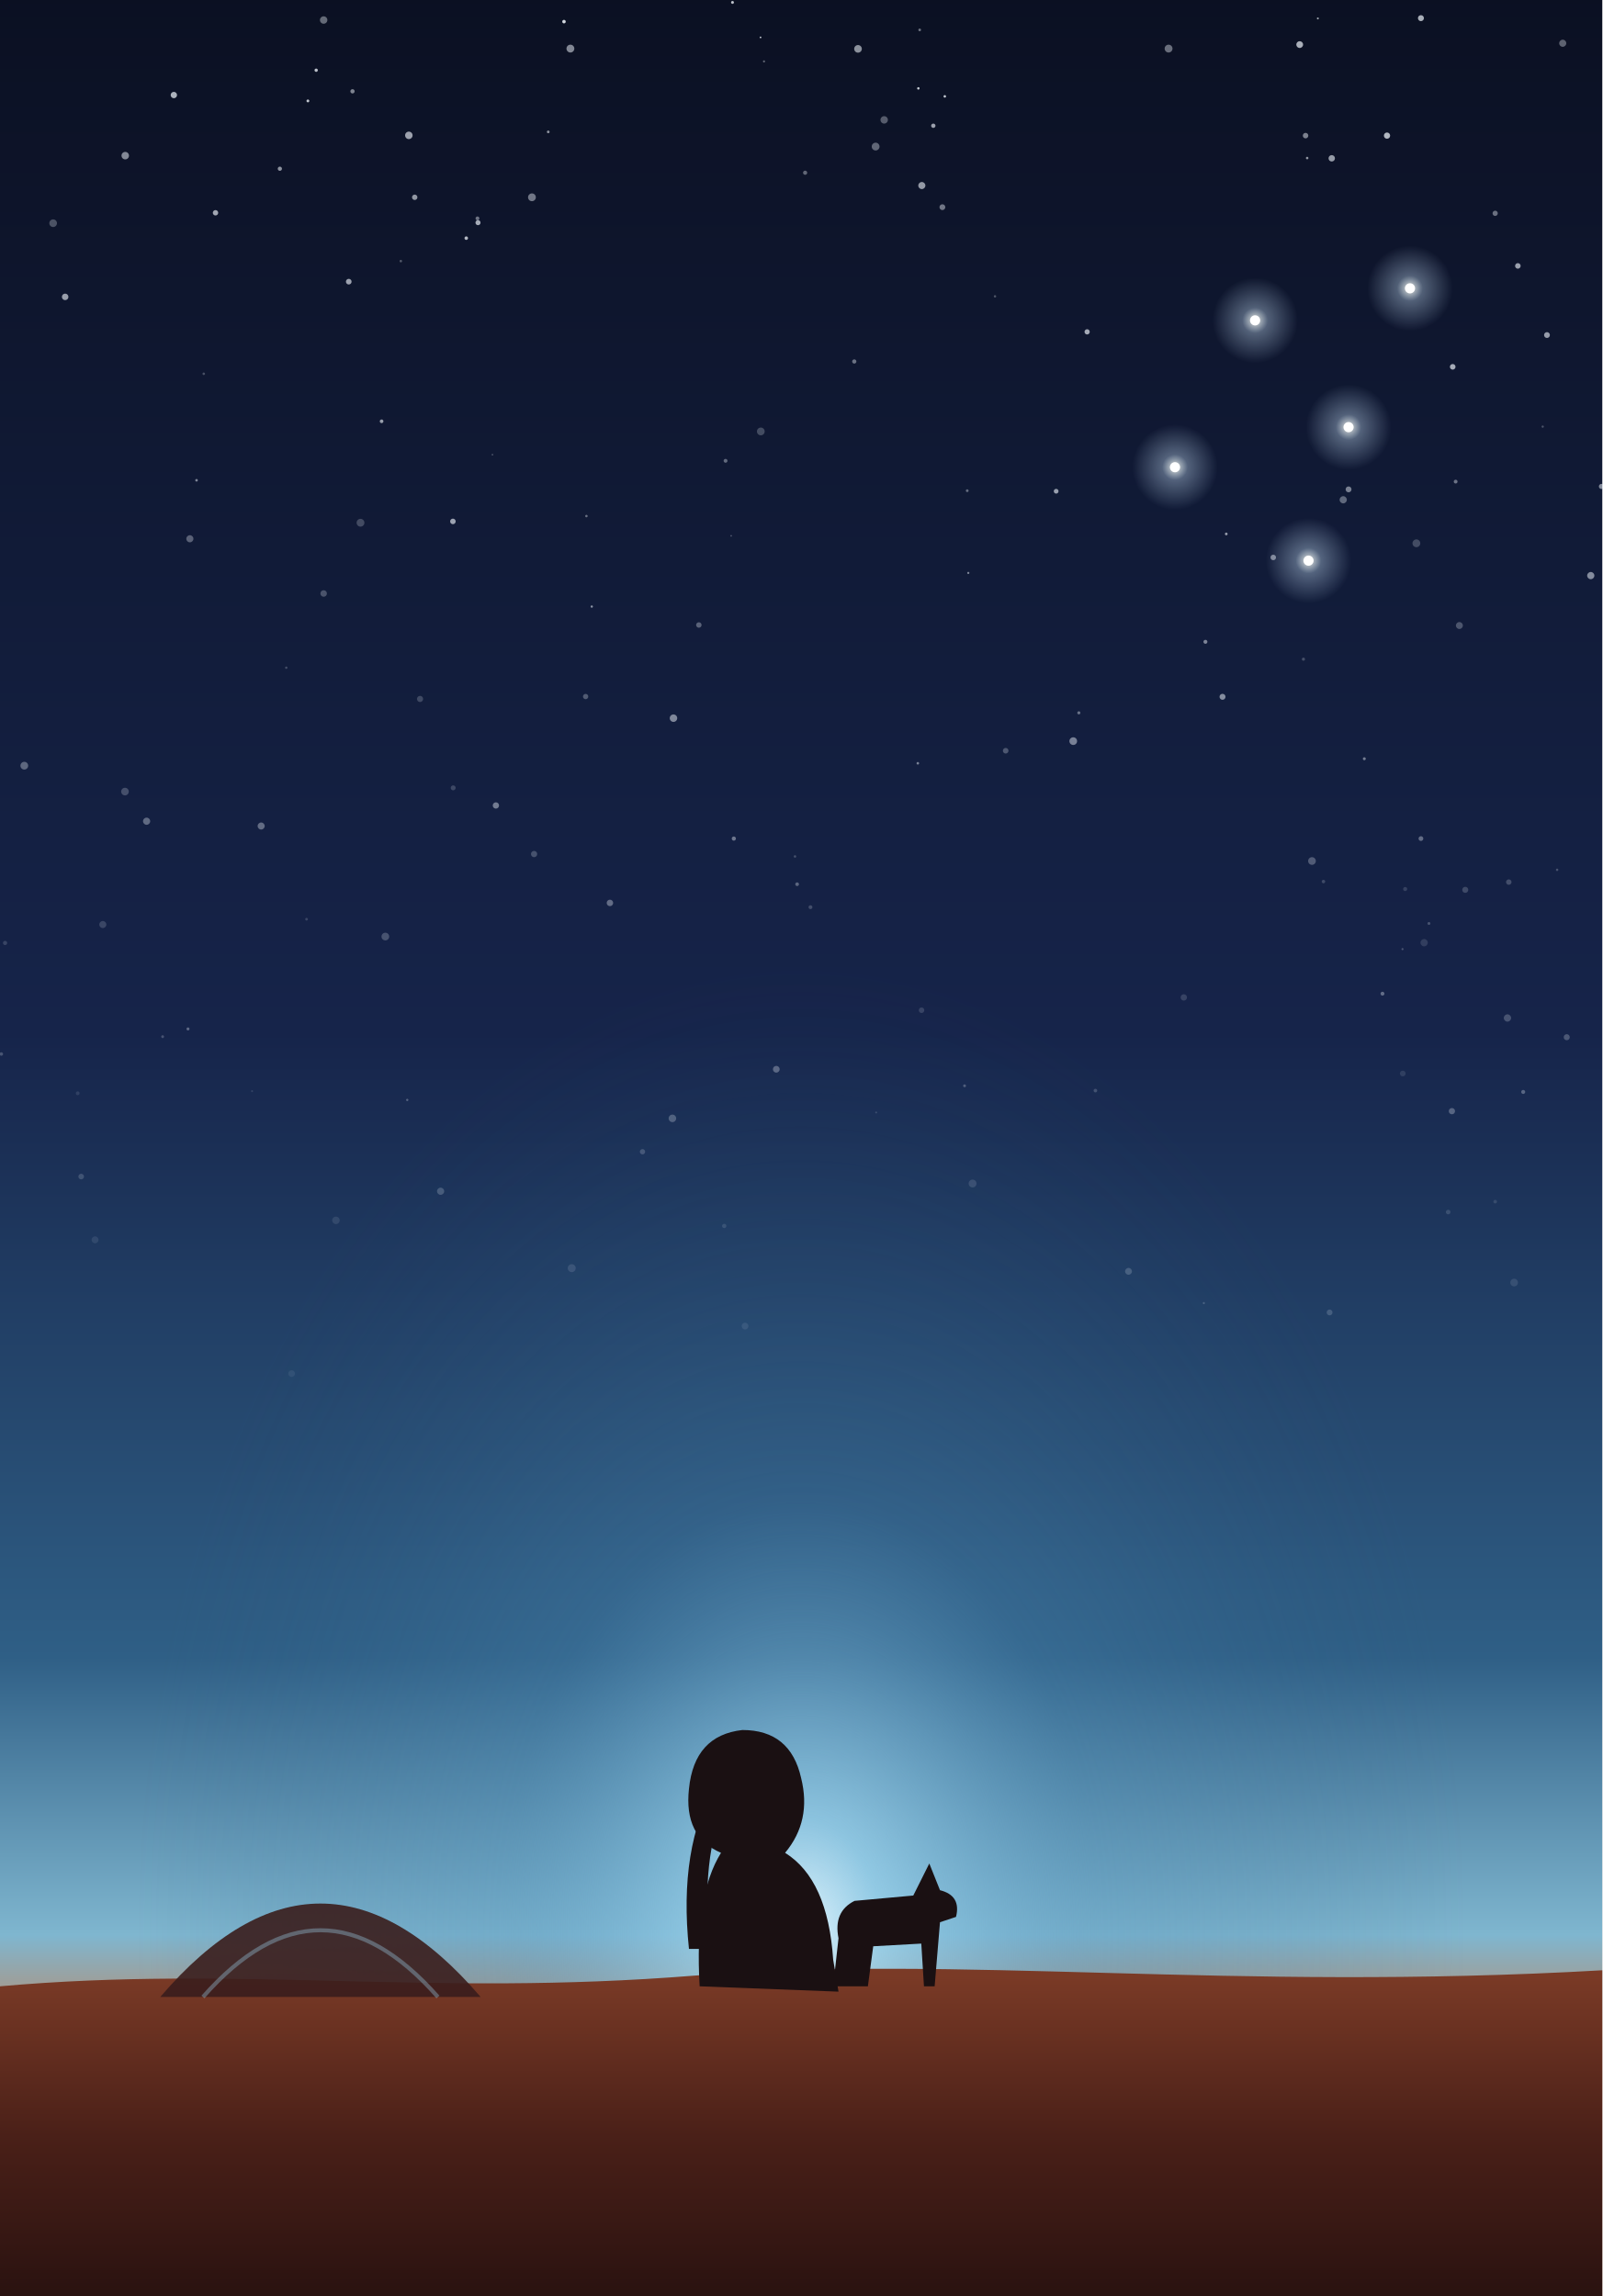
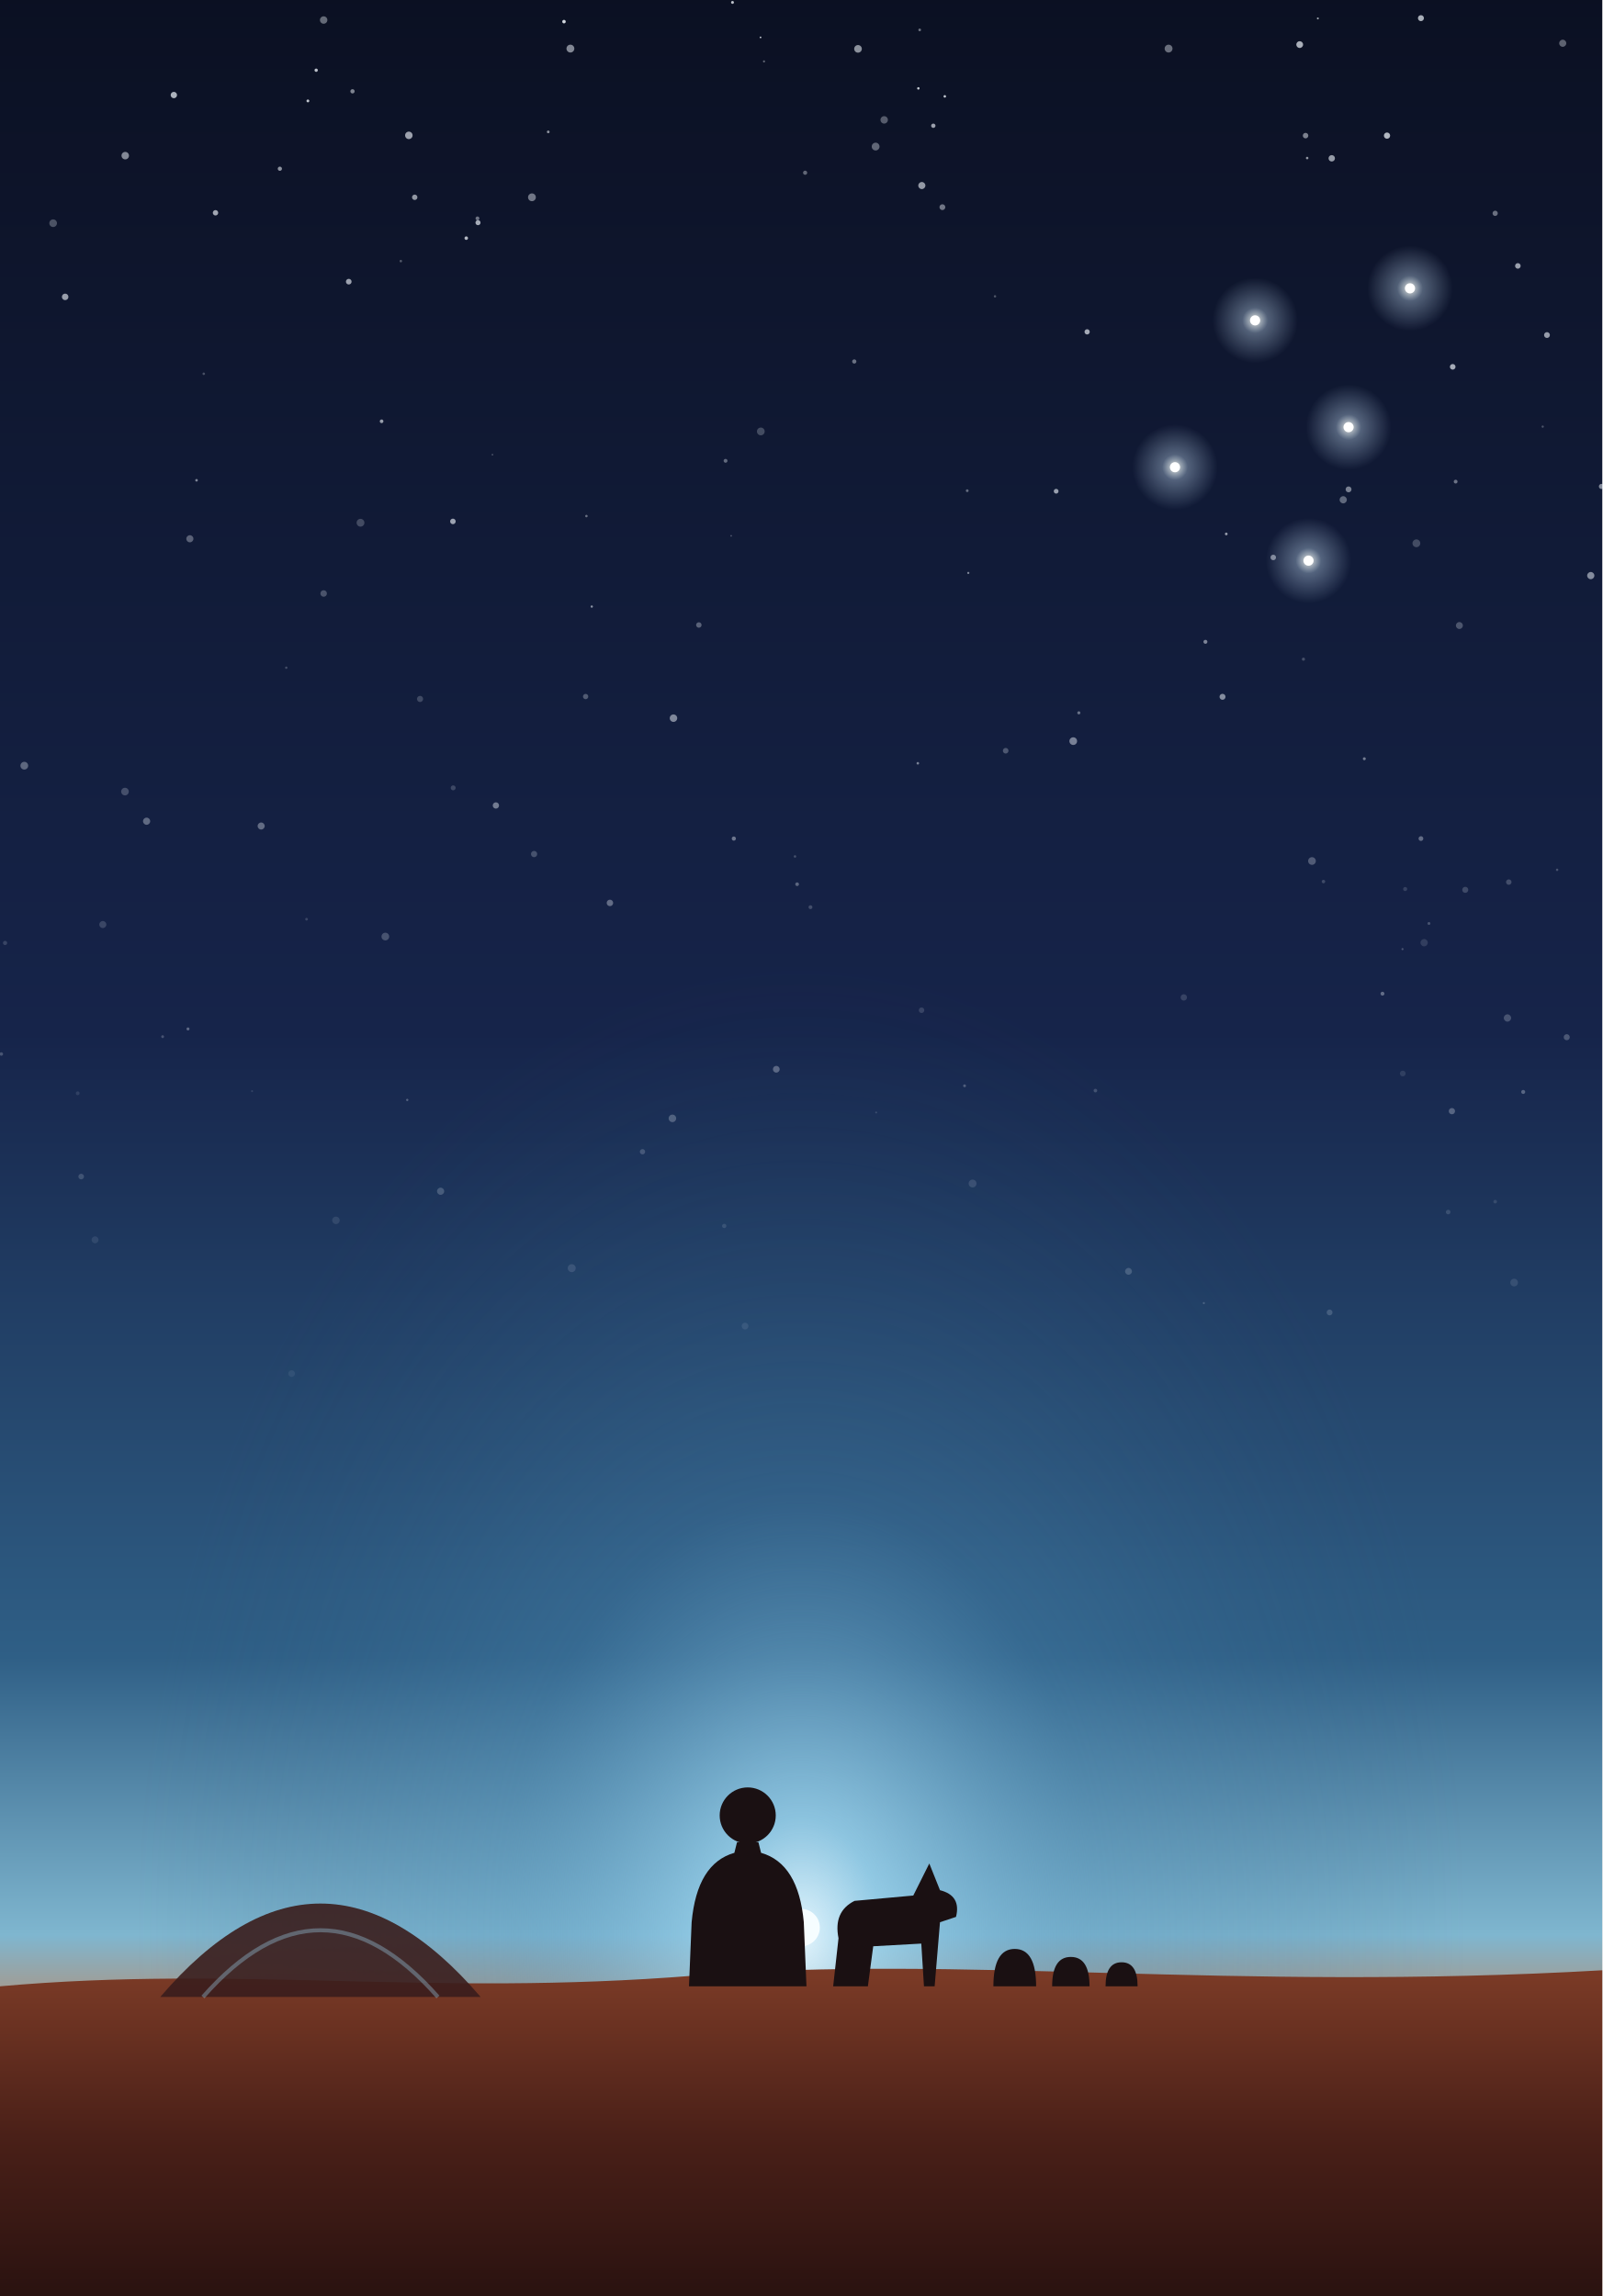
<svg xmlns="http://www.w3.org/2000/svg" viewBox="0 0 600 860" width="600" height="860">
  <defs>
    <linearGradient id="sky" x1="0" y1="0" x2="0" y2="1">
      <stop offset="0" stop-color="#0b1022" />
      <stop offset="0.45" stop-color="#16244a" />
      <stop offset="0.72" stop-color="#2f5f86" />
      <stop offset="0.84" stop-color="#7fb6cf" />
      <stop offset="0.88" stop-color="#b98a6c" />
    </linearGradient>
    <radialGradient id="sun" cx="0.5" cy="0.84" r="0.42">
      <stop offset="0" stop-color="#e9f8ff" stop-opacity="0.95" />
      <stop offset="0.12" stop-color="#9fd8f2" stop-opacity="0.7" />
      <stop offset="0.45" stop-color="#4f8fb8" stop-opacity="0.25" />
      <stop offset="1" stop-color="#2f5f86" stop-opacity="0" />
    </radialGradient>
    <radialGradient id="glint" cx="0.5" cy="0.5" r="0.5">
      <stop offset="0" stop-color="#fffdf0" stop-opacity="0.9" />
      <stop offset="0.3" stop-color="#cfe9ff" stop-opacity="0.35" />
      <stop offset="1" stop-color="#cfe9ff" stop-opacity="0" />
    </radialGradient>
    <linearGradient id="ground" x1="0" y1="740" x2="0" y2="860" gradientUnits="userSpaceOnUse">
      <stop offset="0" stop-color="#7a3a26" />
      <stop offset="0.5" stop-color="#4a2018" />
      <stop offset="1" stop-color="#2a1210" />
    </linearGradient>
  </defs>
  <rect width="600" height="860" fill="url(#sky)" />
  <rect width="600" height="860" fill="url(#sun)" />
  <circle cx="0.5" cy="394.8" r="0.65" fill="#f4f9ff" opacity="0.22" />
  <circle cx="407.1" cy="124.3" r="0.98" fill="#f4f9ff" opacity="0.65" />
  <circle cx="535.1" cy="345.9" r="0.54" fill="#f4f9ff" opacity="0.23" />
  <circle cx="362.2" cy="183.8" r="0.52" fill="#f4f9ff" opacity="0.37" />
  <circle cx="60.9" cy="388.3" r="0.53" fill="#f4f9ff" opacity="0.22" />
  <circle cx="297.7" cy="320.8" r="0.46" fill="#f4f9ff" opacity="0.22" />
  <circle cx="46.9" cy="58.3" r="1.40" fill="#f4f9ff" opacity="0.51" />
  <circle cx="211.2" cy="8.1" r="0.66" fill="#f4f9ff" opacity="0.85" />
  <circle cx="274.8" cy="314.1" r="0.78" fill="#f4f9ff" opacity="0.40" />
  <circle cx="219.6" cy="193.3" r="0.46" fill="#f4f9ff" opacity="0.39" />
  <circle cx="577.7" cy="159.8" r="0.42" fill="#f4f9ff" opacity="0.26" />
  <circle cx="118.4" cy="26.3" r="0.62" fill="#f4f9ff" opacity="0.76" />
  <circle cx="271.7" cy="172.6" r="0.72" fill="#f4f9ff" opacity="0.36" />
  <circle cx="38.5" cy="346.3" r="1.32" fill="#f4f9ff" opacity="0.17" />
  <circle cx="115.3" cy="37.8" r="0.53" fill="#f4f9ff" opacity="0.77" />
  <circle cx="450.8" cy="488.1" r="0.40" fill="#f4f9ff" opacity="0.18" />
  <circle cx="422.6" cy="476.2" r="1.28" fill="#f4f9ff" opacity="0.18" />
  <circle cx="559.9" cy="79.9" r="0.98" fill="#f4f9ff" opacity="0.40" />
  <circle cx="526.2" cy="333.0" r="0.76" fill="#f4f9ff" opacity="0.15" />
  <circle cx="165.0" cy="446.2" r="1.34" fill="#f4f9ff" opacity="0.20" />
  <circle cx="179.0" cy="83.4" r="0.95" fill="#f4f9ff" opacity="0.66" />
  <circle cx="132.0" cy="34.2" r="0.80" fill="#f4f9ff" opacity="0.49" />
  <circle cx="568.4" cy="99.6" r="1.04" fill="#f4f9ff" opacity="0.61" />
  <circle cx="29.1" cy="409.5" r="0.71" fill="#f4f9ff" opacity="0.11" />
  <circle cx="583.1" cy="325.8" r="0.45" fill="#f4f9ff" opacity="0.23" />
  <circle cx="71.1" cy="201.8" r="1.33" fill="#f4f9ff" opacity="0.32" />
  <circle cx="546.5" cy="234.3" r="1.30" fill="#f4f9ff" opacity="0.26" />
  <circle cx="505.0" cy="183.3" r="1.10" fill="#f4f9ff" opacity="0.46" />
  <circle cx="476.8" cy="208.8" r="1.03" fill="#f4f9ff" opacity="0.47" />
  <circle cx="298.5" cy="331.2" r="0.69" fill="#f4f9ff" opacity="0.32" />
  <circle cx="495.6" cy="330.2" r="0.65" fill="#f4f9ff" opacity="0.19" />
  <circle cx="364.2" cy="443.3" r="1.47" fill="#f4f9ff" opacity="0.13" />
  <circle cx="328.1" cy="416.7" r="0.35" fill="#f4f9ff" opacity="0.15" />
  <circle cx="349.5" cy="47.1" r="0.81" fill="#f4f9ff" opacity="0.62" />
  <circle cx="284.9" cy="161.6" r="1.45" fill="#f4f9ff" opacity="0.23" />
  <circle cx="144.3" cy="350.8" r="1.44" fill="#f4f9ff" opacity="0.23" />
  <circle cx="228.4" cy="338.2" r="1.21" fill="#f4f9ff" opacity="0.35" />
  <circle cx="273.8" cy="200.7" r="0.31" fill="#f4f9ff" opacity="0.29" />
  <circle cx="135.0" cy="195.8" r="1.46" fill="#f4f9ff" opacity="0.22" />
  <circle cx="174.6" cy="89.2" r="0.66" fill="#f4f9ff" opacity="0.72" />
  <circle cx="24.4" cy="111.2" r="1.22" fill="#f4f9ff" opacity="0.60" />
  <circle cx="451.4" cy="240.4" r="0.74" fill="#f4f9ff" opacity="0.47" />
  <circle cx="543.7" cy="416.2" r="1.17" fill="#f4f9ff" opacity="0.28" />
  <circle cx="564.5" cy="381.3" r="1.37" fill="#f4f9ff" opacity="0.22" />
  <circle cx="327.9" cy="54.9" r="1.46" fill="#f4f9ff" opacity="0.36" />
  <circle cx="542.3" cy="454.0" r="0.86" fill="#f4f9ff" opacity="0.14" />
  <circle cx="125.8" cy="457.1" r="1.40" fill="#f4f9ff" opacity="0.10" />
  <circle cx="157.3" cy="261.8" r="1.15" fill="#f4f9ff" opacity="0.20" />
  <circle cx="142.9" cy="157.8" r="0.68" fill="#f4f9ff" opacity="0.60" />
  <circle cx="169.6" cy="195.3" r="1.04" fill="#f4f9ff" opacity="0.61" />
  <circle cx="498.7" cy="59.3" r="1.20" fill="#f4f9ff" opacity="0.59" />
  <circle cx="343.9" cy="33.1" r="0.46" fill="#f4f9ff" opacity="0.80" />
  <circle cx="19.9" cy="83.6" r="1.43" fill="#f4f9ff" opacity="0.27" />
  <circle cx="410.2" cy="408.5" r="0.68" fill="#f4f9ff" opacity="0.19" />
  <circle cx="401.9" cy="277.6" r="1.44" fill="#f4f9ff" opacity="0.45" />
  <circle cx="567.0" cy="480.4" r="1.43" fill="#f4f9ff" opacity="0.11" />
  <circle cx="121.2" cy="222.3" r="1.22" fill="#f4f9ff" opacity="0.25" />
  <circle cx="214.1" cy="475.0" r="1.49" fill="#f4f9ff" opacity="0.12" />
  <circle cx="457.8" cy="261.0" r="1.12" fill="#f4f9ff" opacity="0.51" />
  <circle cx="544.0" cy="137.4" r="1.05" fill="#f4f9ff" opacity="0.66" />
  <circle cx="303.5" cy="339.8" r="0.72" fill="#f4f9ff" opacity="0.20" />
  <circle cx="252.2" cy="269.0" r="1.40" fill="#f4f9ff" opacity="0.48" />
  <circle cx="94.4" cy="408.7" r="0.37" fill="#f4f9ff" opacity="0.12" />
  <circle cx="9.1" cy="286.8" r="1.45" fill="#f4f9ff" opacity="0.33" />
  <circle cx="121.2" cy="7.5" r="1.39" fill="#f4f9ff" opacity="0.38" />
  <circle cx="459.2" cy="200.0" r="0.51" fill="#f4f9ff" opacity="0.58" />
  <circle cx="65.1" cy="35.6" r="1.19" fill="#f4f9ff" opacity="0.69" />
  <circle cx="517.7" cy="372.2" r="0.73" fill="#f4f9ff" opacity="0.34" />
  <circle cx="489.5" cy="59.2" r="0.47" fill="#f4f9ff" opacity="0.57" />
  <circle cx="213.6" cy="18.2" r="1.47" fill="#f4f9ff" opacity="0.51" />
  <circle cx="488.9" cy="50.8" r="1.03" fill="#f4f9ff" opacity="0.48" />
  <circle cx="404.0" cy="267.0" r="0.58" fill="#f4f9ff" opacity="0.38" />
  <circle cx="178.8" cy="81.8" r="0.72" fill="#f4f9ff" opacity="0.42" />
  <circle cx="497.9" cy="491.6" r="1.09" fill="#f4f9ff" opacity="0.17" />
  <circle cx="169.7" cy="295.1" r="0.92" fill="#f4f9ff" opacity="0.19" />
  <circle cx="321.3" cy="18.3" r="1.43" fill="#f4f9ff" opacity="0.55" />
  <circle cx="284.8" cy="14.0" r="0.32" fill="#f4f9ff" opacity="0.83" />
  <circle cx="530.4" cy="203.5" r="1.46" fill="#f4f9ff" opacity="0.22" />
  <circle cx="437.6" cy="18.2" r="1.47" fill="#f4f9ff" opacity="0.40" />
  <circle cx="525.2" cy="355.5" r="0.39" fill="#f4f9ff" opacity="0.24" />
  <circle cx="532.1" cy="6.8" r="1.12" fill="#f4f9ff" opacity="0.68" />
  <circle cx="76.3" cy="140.0" r="0.47" fill="#f4f9ff" opacity="0.25" />
  <circle cx="152.5" cy="412.0" r="0.43" fill="#f4f9ff" opacity="0.28" />
  <circle cx="73.6" cy="179.9" r="0.49" fill="#f4f9ff" opacity="0.48" />
  <circle cx="54.9" cy="307.6" r="1.34" fill="#f4f9ff" opacity="0.34" />
  <circle cx="97.8" cy="309.4" r="1.32" fill="#f4f9ff" opacity="0.35" />
  <circle cx="548.7" cy="333.3" r="1.13" fill="#f4f9ff" opacity="0.19" />
  <circle cx="114.8" cy="344.3" r="0.50" fill="#f4f9ff" opacity="0.17" />
  <circle cx="586.7" cy="388.5" r="1.13" fill="#f4f9ff" opacity="0.24" />
  <circle cx="599.7" cy="182.2" r="0.96" fill="#f4f9ff" opacity="0.51" />
  <circle cx="261.7" cy="234.1" r="1.02" fill="#f4f9ff" opacity="0.32" />
  <circle cx="585.2" cy="16.2" r="1.33" fill="#f4f9ff" opacity="0.35" />
  <circle cx="559.9" cy="450.1" r="0.68" fill="#f4f9ff" opacity="0.12" />
  <circle cx="155.3" cy="73.9" r="1.01" fill="#f4f9ff" opacity="0.57" />
  <circle cx="395.5" cy="184.0" r="0.89" fill="#f4f9ff" opacity="0.60" />
  <circle cx="107.2" cy="250.1" r="0.44" fill="#f4f9ff" opacity="0.22" />
  <circle cx="362.6" cy="214.6" r="0.40" fill="#f4f9ff" opacity="0.49" />
  <circle cx="491.3" cy="322.5" r="1.44" fill="#f4f9ff" opacity="0.27" />
  <circle cx="200.0" cy="319.9" r="1.17" fill="#f4f9ff" opacity="0.23" />
  <circle cx="290.7" cy="400.5" r="1.26" fill="#f4f9ff" opacity="0.30" />
  <circle cx="251.8" cy="418.9" r="1.41" fill="#f4f9ff" opacity="0.25" />
  <circle cx="150.1" cy="97.8" r="0.47" fill="#f4f9ff" opacity="0.29" />
  <circle cx="331.1" cy="44.9" r="1.39" fill="#f4f9ff" opacity="0.32" />
  <circle cx="319.9" cy="135.4" r="0.79" fill="#f4f9ff" opacity="0.40" />
  <circle cx="510.9" cy="284.2" r="0.55" fill="#f4f9ff" opacity="0.43" />
  <circle cx="545.1" cy="180.4" r="0.71" fill="#f4f9ff" opacity="0.40" />
  <circle cx="185.7" cy="301.7" r="1.18" fill="#f4f9ff" opacity="0.42" />
  <circle cx="286.1" cy="23.0" r="0.39" fill="#f4f9ff" opacity="0.36" />
  <circle cx="345.1" cy="378.4" r="1.03" fill="#f4f9ff" opacity="0.15" />
  <circle cx="30.4" cy="440.7" r="1.05" fill="#f4f9ff" opacity="0.17" />
  <circle cx="533.3" cy="353.1" r="1.37" fill="#f4f9ff" opacity="0.13" />
  <circle cx="271.2" cy="459.2" r="0.80" fill="#f4f9ff" opacity="0.12" />
  <circle cx="46.8" cy="296.5" r="1.43" fill="#f4f9ff" opacity="0.22" />
  <circle cx="376.6" cy="281.2" r="1.05" fill="#f4f9ff" opacity="0.26" />
  <circle cx="301.5" cy="64.7" r="0.78" fill="#f4f9ff" opacity="0.36" />
  <circle cx="519.4" cy="50.8" r="1.17" fill="#f4f9ff" opacity="0.71" />
  <circle cx="240.6" cy="431.4" r="0.99" fill="#f4f9ff" opacity="0.19" />
  <circle cx="184.4" cy="170.3" r="0.33" fill="#f4f9ff" opacity="0.24" />
  <circle cx="353.8" cy="36.1" r="0.47" fill="#f4f9ff" opacity="0.79" />
  <circle cx="1.9" cy="353.2" r="0.79" fill="#f4f9ff" opacity="0.16" />
  <circle cx="595.7" cy="215.6" r="1.35" fill="#f4f9ff" opacity="0.51" />
  <circle cx="565.0" cy="330.4" r="1.02" fill="#f4f9ff" opacity="0.21" />
  <circle cx="532.1" cy="314.1" r="0.89" fill="#f4f9ff" opacity="0.35" />
  <circle cx="104.8" cy="63.2" r="0.79" fill="#f4f9ff" opacity="0.55" />
  <circle cx="219.3" cy="260.9" r="0.99" fill="#f4f9ff" opacity="0.28" />
  <circle cx="486.7" cy="16.7" r="1.27" fill="#f4f9ff" opacity="0.68" />
  <circle cx="205.3" cy="49.4" r="0.51" fill="#f4f9ff" opacity="0.55" />
  <circle cx="372.6" cy="111.0" r="0.44" fill="#f4f9ff" opacity="0.28" />
  <circle cx="579.3" cy="125.5" r="1.09" fill="#f4f9ff" opacity="0.59" />
  <circle cx="344.4" cy="11.2" r="0.50" fill="#f4f9ff" opacity="0.42" />
  <circle cx="503.0" cy="187.2" r="1.35" fill="#f4f9ff" opacity="0.35" />
  <circle cx="570.4" cy="409.0" r="0.75" fill="#f4f9ff" opacity="0.29" />
  <circle cx="153.1" cy="50.7" r="1.40" fill="#f4f9ff" opacity="0.62" />
  <circle cx="80.7" cy="79.7" r="1.01" fill="#f4f9ff" opacity="0.64" />
  <circle cx="493.5" cy="6.9" r="0.37" fill="#f4f9ff" opacity="0.61" />
  <circle cx="130.6" cy="105.5" r="1.06" fill="#f4f9ff" opacity="0.62" />
  <circle cx="70.4" cy="385.4" r="0.56" fill="#f4f9ff" opacity="0.33" />
  <circle cx="343.7" cy="285.9" r="0.48" fill="#f4f9ff" opacity="0.45" />
  <circle cx="443.3" cy="373.6" r="1.19" fill="#f4f9ff" opacity="0.15" />
  <circle cx="199.2" cy="73.9" r="1.46" fill="#f4f9ff" opacity="0.43" />
  <circle cx="35.6" cy="464.4" r="1.29" fill="#f4f9ff" opacity="0.09" />
  <circle cx="109.2" cy="514.5" r="1.25" fill="#f4f9ff" opacity="0.07" />
  <circle cx="525.3" cy="402.1" r="1.07" fill="#f4f9ff" opacity="0.11" />
  <circle cx="345.2" cy="69.5" r="1.33" fill="#f4f9ff" opacity="0.58" />
  <circle cx="352.9" cy="77.6" r="1.09" fill="#f4f9ff" opacity="0.43" />
  <circle cx="488.1" cy="246.9" r="0.59" fill="#f4f9ff" opacity="0.22" />
  <circle cx="274.3" cy="0.9" r="0.54" fill="#f4f9ff" opacity="0.76" />
  <circle cx="361.2" cy="406.7" r="0.53" fill="#f4f9ff" opacity="0.25" />
  <circle cx="221.6" cy="227.2" r="0.43" fill="#f4f9ff" opacity="0.54" />
  <circle cx="279.0" cy="496.7" r="1.26" fill="#f4f9ff" opacity="0.09" />
  <circle cx="470" cy="120" r="16" fill="url(#glint)" />
  <circle cx="470" cy="120" r="1.9" fill="#ffffff" />
  <circle cx="505" cy="160" r="16" fill="url(#glint)" />
  <circle cx="505" cy="160" r="1.9" fill="#ffffff" />
  <circle cx="440" cy="175" r="16" fill="url(#glint)" />
  <circle cx="440" cy="175" r="1.9" fill="#ffffff" />
  <circle cx="490" cy="210" r="16" fill="url(#glint)" />
  <circle cx="490" cy="210" r="1.9" fill="#ffffff" />
  <circle cx="528" cy="108" r="16" fill="url(#glint)" />
  <circle cx="528" cy="108" r="1.9" fill="#ffffff" />
  <circle cx="300" cy="722" r="7" fill="#f6fdff" />
  <path d="M0,744 C90,736 160,748 260,740 C360,732 460,746 600,738 L600,860 L0,860Z" fill="url(#ground)" />
  <path d="M60,748 q60,-70 120,0z" fill="#3a1d1c" opacity="0.9" />
  <path d="M76,748 q44,-50 88,0" fill="none" stroke="#9fd4ee" stroke-opacity="0.35" stroke-width="1.5" />
  <g fill="#1a1012">
-     <path d="M262,744 q-2,-34 8,-50 q-14,-6 -12,-24 q2,-20 20,-22 q18,0 22,18 q4,16 -6,28 q16,10 18,40 l2,12z" />
-     <path d="M268,668 q-14,24 -10,62 l8,0 q-4,-34 6,-56z" />
+     <circle cx="280" cy="680" r="10.5" />
+     <path d="M276,690 l8,0 l1,4 q14,4 16,26 l1,24 l-44,0 l1,-24 q2,-22 16,-26z" />
+   </g>
+   <g fill="#1a1012">
+     <path d="M372,744 q0,-14 8,-14 q8,0 8,14z" />
+     <path d="M394,744 q0,-11 7,-11 q7,0 7,11z" />
+     <path d="M414,744 q0,-9 6,-9 q6,0 6,9z" />
  </g>
  <g fill="#1a1012">
    <path d="M312,744 l2,-18 q-2,-10 6,-14 l22,-2 l6,-12 l4,10 q8,2 6,10 l-6,2 l-2,24 l-4,0 l-1,-16 l-18,1 l-2,15z" />
  </g>
</svg>
